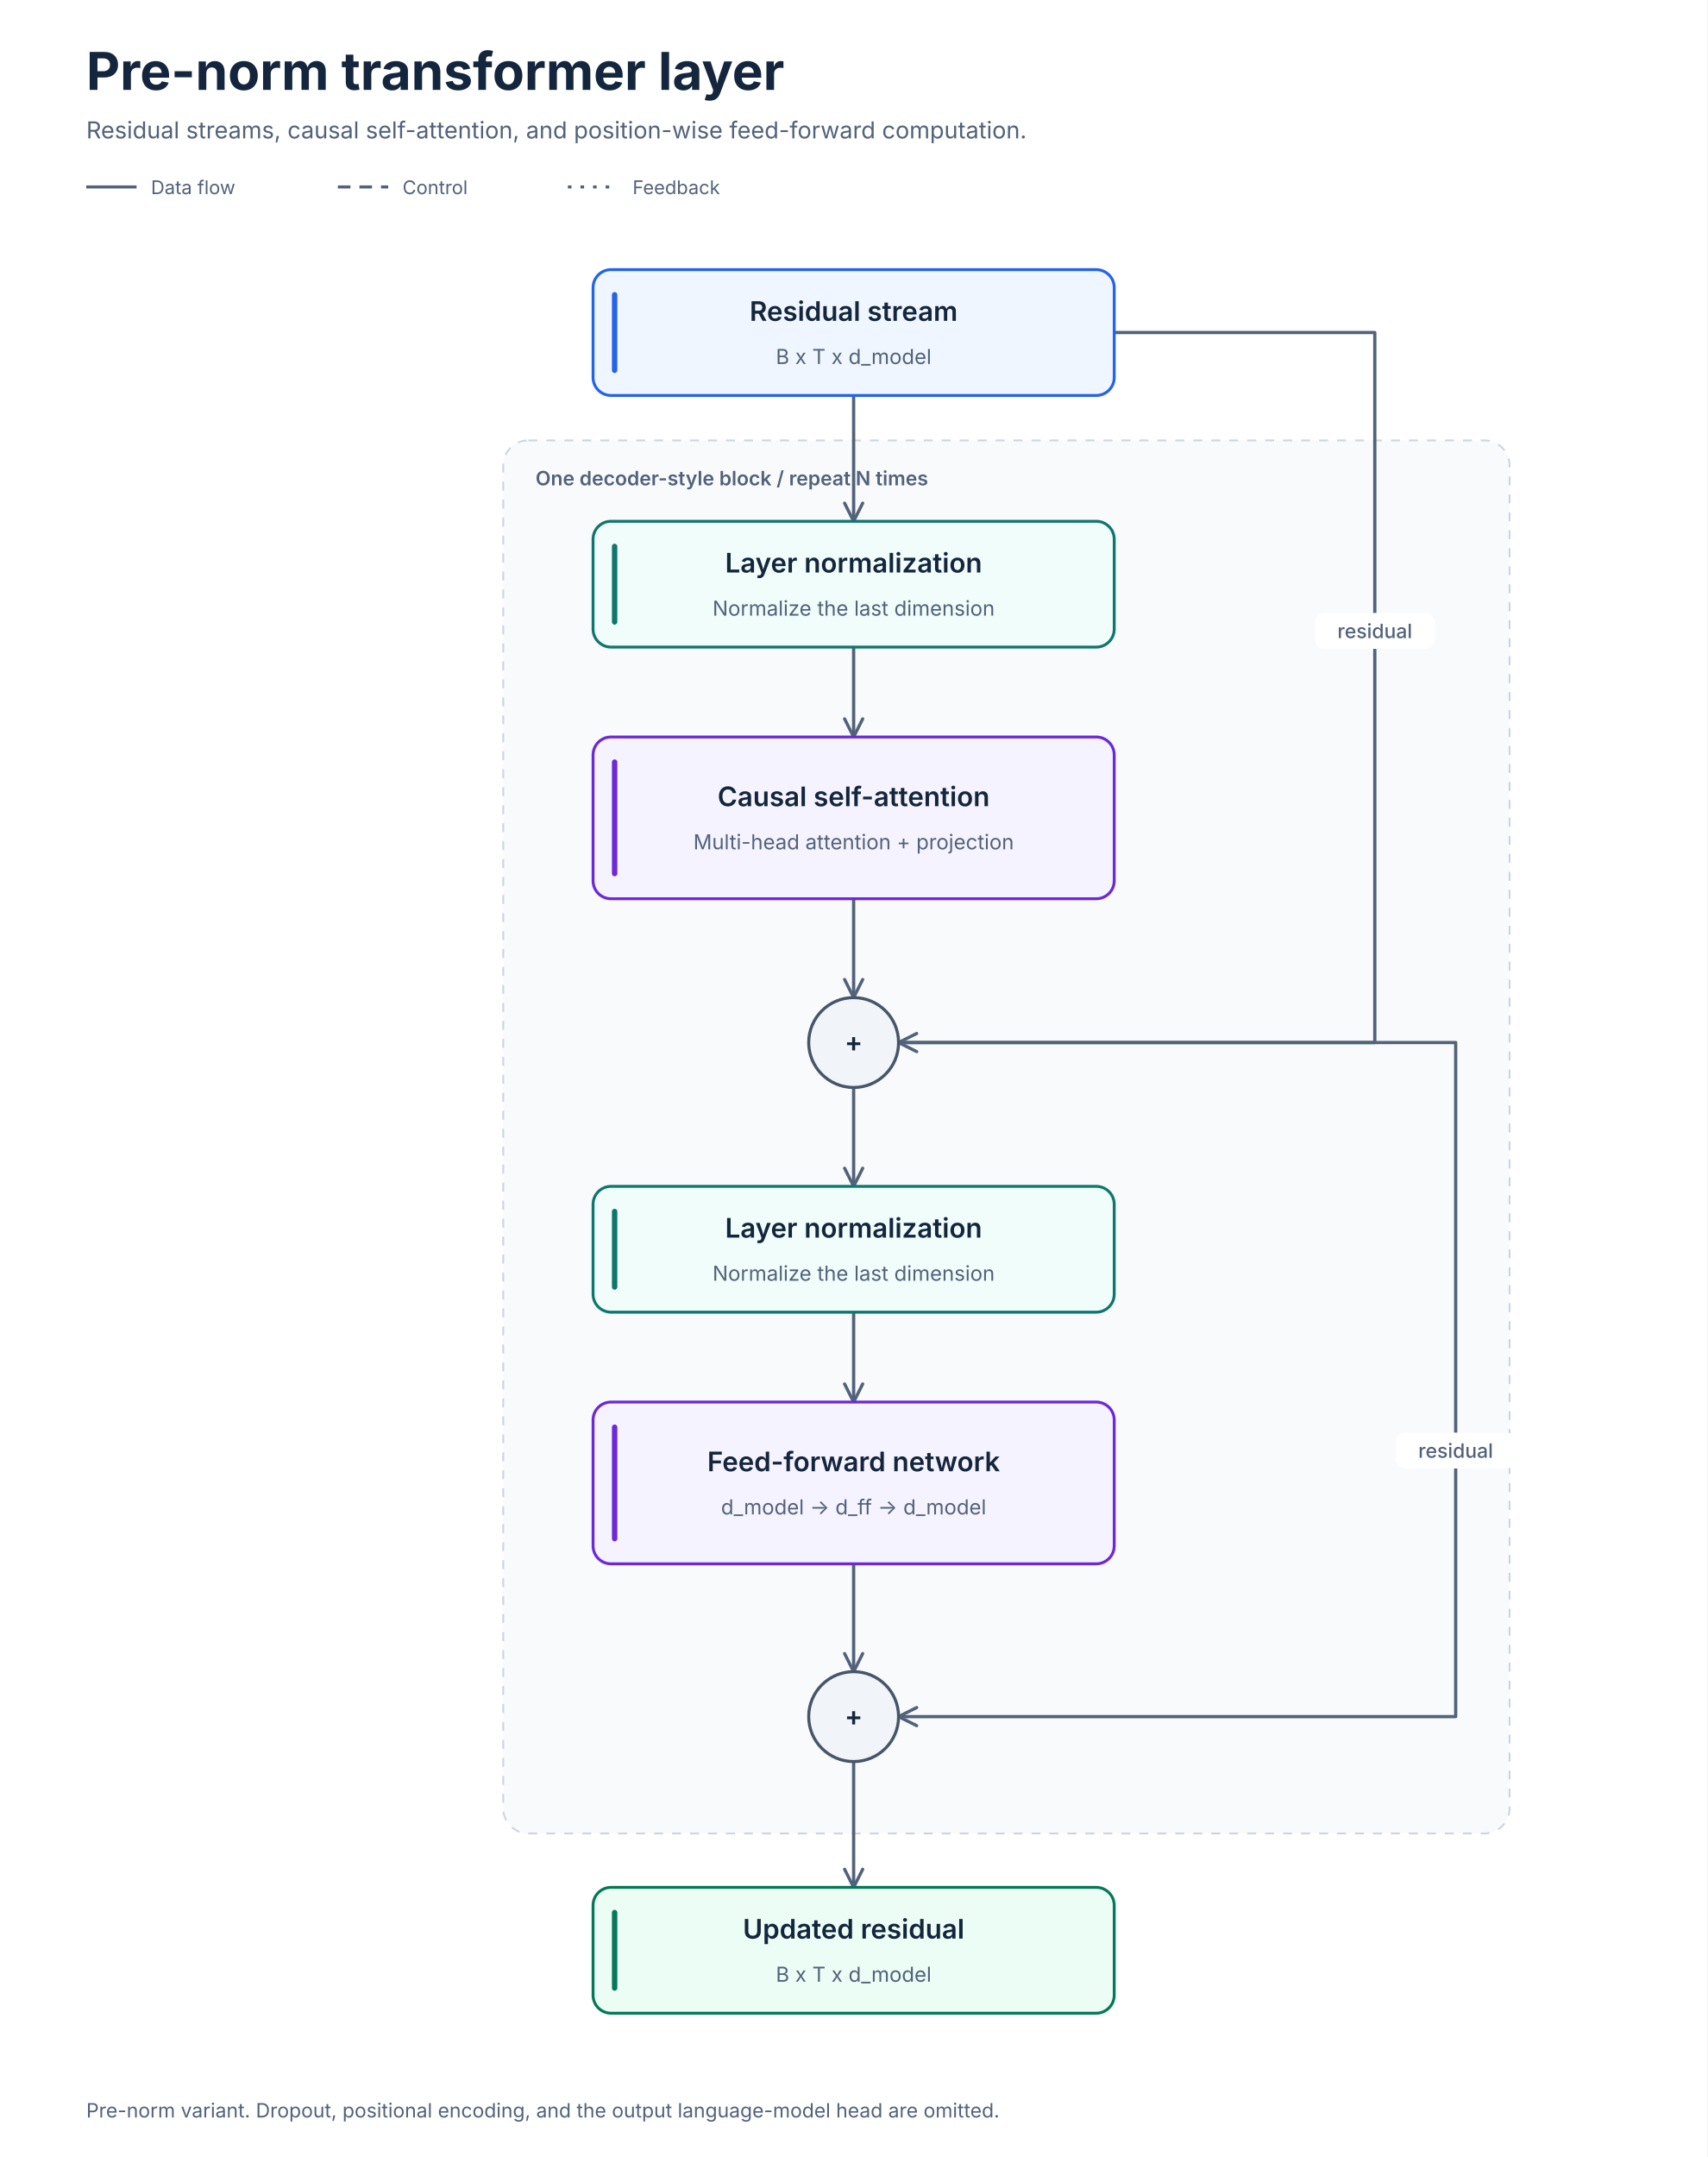
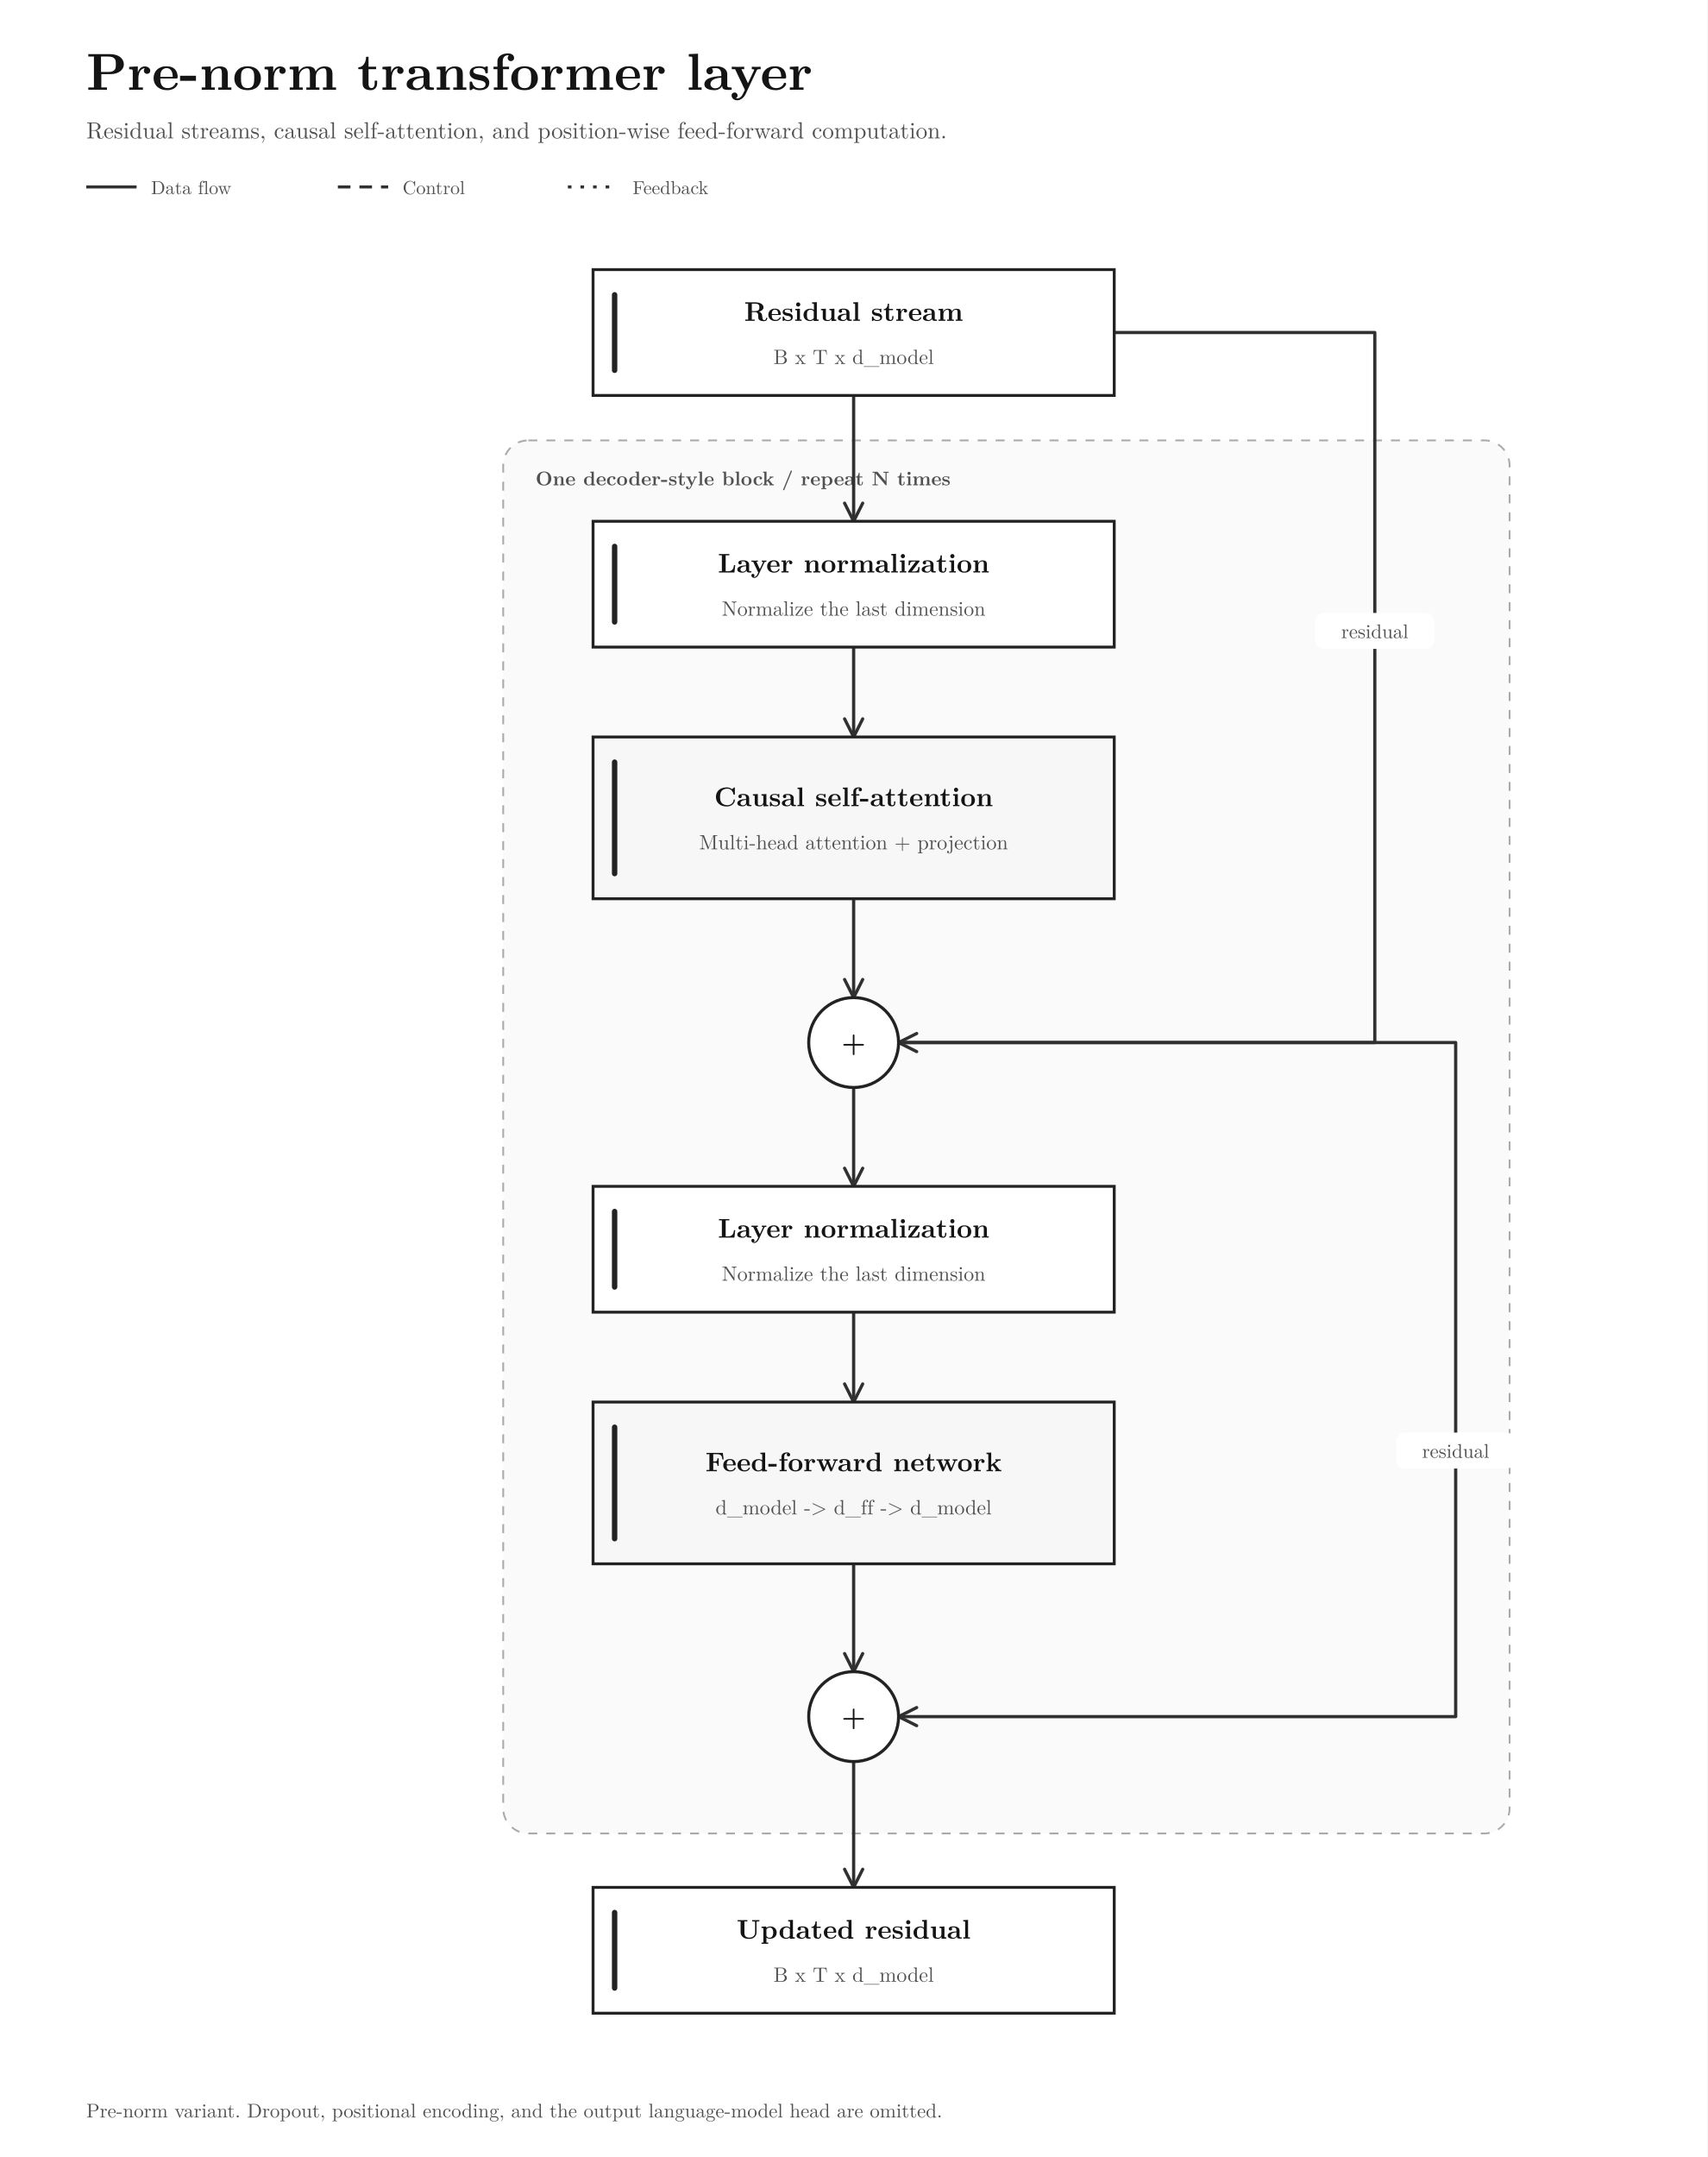
<svg xmlns="http://www.w3.org/2000/svg" width="950" height="1200" viewBox="0 0 950 1200" role="img" aria-labelledby="diagram-title diagram-description">
  <defs>
    <marker id="arrow" viewBox="0 0 10 10" refX="9" refY="5" markerWidth="7" markerHeight="7" orient="auto-start-reverse">
-       <path d="M 1 1 L 9 5 L 1 9" fill="none" stroke="#52627A" stroke-width="1.4" stroke-linecap="round" stroke-linejoin="round" />
+       <path d="M 1 1 L 9 5 L 1 9" fill="none" stroke="#303030" stroke-width="1.4" stroke-linecap="round" stroke-linejoin="round" />
    </marker>
  </defs>
  <rect width="100%" height="100%" fill="#FFFFFF" />
-   <g font-family="Inter, DejaVu Sans, Arial, sans-serif">
-     <text x="48" y="50" fill="#14263D" font-size="29" font-weight="700" text-anchor="start">Pre-norm transformer layer</text>
-     <text x="48" y="77" fill="#52627A" font-size="13" font-weight="400" text-anchor="start">Residual streams, causal self-attention, and position-wise feed-forward computation.</text>
-     <path d="M 48 104 h 28" stroke="#52627A" stroke-width="1.7" fill="none" stroke-dasharray="" />
-     <text x="84" y="108" fill="#52627A" font-size="10.5" font-weight="400" text-anchor="start">Data flow</text>
-     <path d="M 188 104 h 28" stroke="#52627A" stroke-width="1.7" fill="none" stroke-dasharray="7 5" />
-     <text x="224" y="108" fill="#52627A" font-size="10.5" font-weight="400" text-anchor="start">Control</text>
-     <path d="M 316 104 h 28" stroke="#52627A" stroke-width="1.7" fill="none" stroke-dasharray="2 5" />
-     <text x="352" y="108" fill="#52627A" font-size="10.5" font-weight="400" text-anchor="start">Feedback</text>
+   <g font-family="Latin Modern Roman, Times New Roman, serif">
+     <text x="48" y="50" fill="#141414" font-size="29" font-weight="700" text-anchor="start">Pre-norm transformer layer</text>
+     <text x="48" y="77" fill="#505050" font-size="13" font-weight="400" text-anchor="start">Residual streams, causal self-attention, and position-wise feed-forward computation.</text>
+     <path d="M 48 104 h 28" stroke="#303030" stroke-width="1.7" fill="none" stroke-dasharray="" />
+     <text x="84" y="108" fill="#505050" font-size="10.5" font-weight="400" text-anchor="start">Data flow</text>
+     <path d="M 188 104 h 28" stroke="#303030" stroke-width="1.7" fill="none" stroke-dasharray="7 5" />
+     <text x="224" y="108" fill="#505050" font-size="10.5" font-weight="400" text-anchor="start">Control</text>
+     <path d="M 316 104 h 28" stroke="#303030" stroke-width="1.7" fill="none" stroke-dasharray="2 5" />
+     <text x="352" y="108" fill="#505050" font-size="10.5" font-weight="400" text-anchor="start">Feedback</text>
    <g data-group="layer">
-       <rect x="280" y="245" width="560" height="775" rx="14" fill="#F8FAFC" stroke="#CBD5E1" stroke-dasharray="5 5" />
-       <text x="298" y="270" fill="#52627A" font-size="11" font-weight="600" text-anchor="start">One decoder-style block / repeat N times</text>
+       <rect x="280" y="245" width="560" height="775" rx="14" fill="#FAFAFA" stroke="#AAAAAA" stroke-dasharray="5 5" />
+       <text x="298" y="270" fill="#505050" font-size="11" font-weight="600" text-anchor="start">One decoder-style block / repeat N times</text>
    </g>
-     <path d="M 475 220 L 475 255 L 475 290" stroke="#52627A" stroke-width="1.8" fill="none" stroke-dasharray="" stroke-linejoin="round" stroke-linecap="round" marker-end="url(#arrow)" />
-     <path d="M 475 360 L 475 385 L 475 410" stroke="#52627A" stroke-width="1.8" fill="none" stroke-dasharray="" stroke-linejoin="round" stroke-linecap="round" marker-end="url(#arrow)" />
-     <path d="M 475 500 L 475 527.5 L 475 555" stroke="#52627A" stroke-width="1.8" fill="none" stroke-dasharray="" stroke-linejoin="round" stroke-linecap="round" marker-end="url(#arrow)" />
-     <path d="M 475 605 L 475 632.5 L 475 660" stroke="#52627A" stroke-width="1.8" fill="none" stroke-dasharray="" stroke-linejoin="round" stroke-linecap="round" marker-end="url(#arrow)" />
-     <path d="M 475 730 L 475 755 L 475 780" stroke="#52627A" stroke-width="1.8" fill="none" stroke-dasharray="" stroke-linejoin="round" stroke-linecap="round" marker-end="url(#arrow)" />
-     <path d="M 475 870 L 475 900 L 475 930" stroke="#52627A" stroke-width="1.8" fill="none" stroke-dasharray="" stroke-linejoin="round" stroke-linecap="round" marker-end="url(#arrow)" />
-     <path d="M 475 980 L 475 1015 L 475 1050" stroke="#52627A" stroke-width="1.8" fill="none" stroke-dasharray="" stroke-linejoin="round" stroke-linecap="round" marker-end="url(#arrow)" />
-     <path d="M 620 185 L 765 185 L 765 580 L 500 580" stroke="#52627A" stroke-width="1.8" fill="none" stroke-dasharray="" stroke-linejoin="round" stroke-linecap="round" marker-end="url(#arrow)" />
-     <path d="M 500 580 L 810 580 L 810 955 L 500 955" stroke="#52627A" stroke-width="1.8" fill="none" stroke-dasharray="" stroke-linejoin="round" stroke-linecap="round" marker-end="url(#arrow)" />
+     <path d="M 475 220 L 475 255 L 475 290" stroke="#303030" stroke-width="1.8" fill="none" stroke-dasharray="" stroke-linejoin="round" stroke-linecap="round" marker-end="url(#arrow)" />
+     <path d="M 475 360 L 475 385 L 475 410" stroke="#303030" stroke-width="1.8" fill="none" stroke-dasharray="" stroke-linejoin="round" stroke-linecap="round" marker-end="url(#arrow)" />
+     <path d="M 475 500 L 475 527.5 L 475 555" stroke="#303030" stroke-width="1.8" fill="none" stroke-dasharray="" stroke-linejoin="round" stroke-linecap="round" marker-end="url(#arrow)" />
+     <path d="M 475 605 L 475 632.5 L 475 660" stroke="#303030" stroke-width="1.8" fill="none" stroke-dasharray="" stroke-linejoin="round" stroke-linecap="round" marker-end="url(#arrow)" />
+     <path d="M 475 730 L 475 755 L 475 780" stroke="#303030" stroke-width="1.8" fill="none" stroke-dasharray="" stroke-linejoin="round" stroke-linecap="round" marker-end="url(#arrow)" />
+     <path d="M 475 870 L 475 900 L 475 930" stroke="#303030" stroke-width="1.8" fill="none" stroke-dasharray="" stroke-linejoin="round" stroke-linecap="round" marker-end="url(#arrow)" />
+     <path d="M 475 980 L 475 1015 L 475 1050" stroke="#303030" stroke-width="1.8" fill="none" stroke-dasharray="" stroke-linejoin="round" stroke-linecap="round" marker-end="url(#arrow)" />
+     <path d="M 620 185 L 765 185 L 765 580 L 500 580" stroke="#303030" stroke-width="1.8" fill="none" stroke-dasharray="" stroke-linejoin="round" stroke-linecap="round" marker-end="url(#arrow)" />
+     <path d="M 500 580 L 810 580 L 810 955 L 500 955" stroke="#303030" stroke-width="1.8" fill="none" stroke-dasharray="" stroke-linejoin="round" stroke-linecap="round" marker-end="url(#arrow)" />
    <g id="node-input" data-role="input">
-       <rect x="330" y="150" width="290" height="70" rx="10" fill="#EFF6FF" stroke="#2563EB" stroke-width="1.6" />
-       <path d="M 342 164 v 42" stroke="#2563EB" stroke-width="3" stroke-linecap="round" />
-       <text x="475" y="178.5" fill="#14263D" font-size="15" font-weight="600" text-anchor="middle">Residual stream</text>
-       <text x="475" y="202.5" fill="#52627A" font-size="11.5" font-weight="400" text-anchor="middle">B x T x d_model</text>
+       <rect x="330" y="150" width="290" height="70" rx="0" fill="#FFFFFF" stroke="#222222" stroke-width="1.6" />
+       <path d="M 342 164 v 42" stroke="#222222" stroke-width="3" stroke-linecap="round" />
+       <text x="475" y="178.5" fill="#141414" font-size="15" font-weight="600" text-anchor="middle">Residual stream</text>
+       <text x="475" y="202.5" fill="#505050" font-size="11.5" font-weight="400" text-anchor="middle">B x T x d_model</text>
    </g>
    <g id="node-norm1" data-role="compute">
-       <rect x="330" y="290" width="290" height="70" rx="10" fill="#F0FDFA" stroke="#0F766E" stroke-width="1.6" />
-       <path d="M 342 304 v 42" stroke="#0F766E" stroke-width="3" stroke-linecap="round" />
-       <text x="475" y="318.5" fill="#14263D" font-size="15" font-weight="600" text-anchor="middle">Layer normalization</text>
-       <text x="475" y="342.5" fill="#52627A" font-size="11.5" font-weight="400" text-anchor="middle">Normalize the last dimension</text>
+       <rect x="330" y="290" width="290" height="70" rx="0" fill="#FFFFFF" stroke="#222222" stroke-width="1.6" />
+       <path d="M 342 304 v 42" stroke="#222222" stroke-width="3" stroke-linecap="round" />
+       <text x="475" y="318.5" fill="#141414" font-size="15" font-weight="600" text-anchor="middle">Layer normalization</text>
+       <text x="475" y="342.5" fill="#505050" font-size="11.5" font-weight="400" text-anchor="middle">Normalize the last dimension</text>
    </g>
    <g id="node-attention" data-role="model">
-       <rect x="330" y="410" width="290" height="90" rx="10" fill="#F5F3FF" stroke="#6D28D9" stroke-width="1.6" />
-       <path d="M 342 424 v 62" stroke="#6D28D9" stroke-width="3" stroke-linecap="round" />
-       <text x="475" y="448.5" fill="#14263D" font-size="15" font-weight="600" text-anchor="middle">Causal self-attention</text>
-       <text x="475" y="472.5" fill="#52627A" font-size="11.5" font-weight="400" text-anchor="middle">Multi-head attention + projection</text>
+       <rect x="330" y="410" width="290" height="90" rx="0" fill="#F7F7F7" stroke="#222222" stroke-width="1.6" />
+       <path d="M 342 424 v 62" stroke="#222222" stroke-width="3" stroke-linecap="round" />
+       <text x="475" y="448.5" fill="#141414" font-size="15" font-weight="600" text-anchor="middle">Causal self-attention</text>
+       <text x="475" y="472.5" fill="#505050" font-size="11.5" font-weight="400" text-anchor="middle">Multi-head attention + projection</text>
    </g>
    <g id="node-add1" data-role="control">
-       <ellipse cx="475" cy="580" rx="25" ry="25" fill="#F1F5F9" stroke="#475569" stroke-width="1.7" />
-       <text x="475" y="585" fill="#14263D" font-size="15" font-weight="600" text-anchor="middle">+</text>
+       <ellipse cx="475" cy="580" rx="25" ry="25" fill="#FFFFFF" stroke="#222222" stroke-width="1.7" />
+       <text x="475" y="585" fill="#141414" font-size="15" font-weight="600" text-anchor="middle">+</text>
    </g>
    <g id="node-norm2" data-role="compute">
-       <rect x="330" y="660" width="290" height="70" rx="10" fill="#F0FDFA" stroke="#0F766E" stroke-width="1.6" />
-       <path d="M 342 674 v 42" stroke="#0F766E" stroke-width="3" stroke-linecap="round" />
-       <text x="475" y="688.5" fill="#14263D" font-size="15" font-weight="600" text-anchor="middle">Layer normalization</text>
-       <text x="475" y="712.5" fill="#52627A" font-size="11.5" font-weight="400" text-anchor="middle">Normalize the last dimension</text>
+       <rect x="330" y="660" width="290" height="70" rx="0" fill="#FFFFFF" stroke="#222222" stroke-width="1.6" />
+       <path d="M 342 674 v 42" stroke="#222222" stroke-width="3" stroke-linecap="round" />
+       <text x="475" y="688.5" fill="#141414" font-size="15" font-weight="600" text-anchor="middle">Layer normalization</text>
+       <text x="475" y="712.5" fill="#505050" font-size="11.5" font-weight="400" text-anchor="middle">Normalize the last dimension</text>
    </g>
    <g id="node-ffn" data-role="model">
-       <rect x="330" y="780" width="290" height="90" rx="10" fill="#F5F3FF" stroke="#6D28D9" stroke-width="1.6" />
-       <path d="M 342 794 v 62" stroke="#6D28D9" stroke-width="3" stroke-linecap="round" />
-       <text x="475" y="818.5" fill="#14263D" font-size="15" font-weight="600" text-anchor="middle">Feed-forward network</text>
-       <text x="475" y="842.5" fill="#52627A" font-size="11.5" font-weight="400" text-anchor="middle">d_model -&gt; d_ff -&gt; d_model</text>
+       <rect x="330" y="780" width="290" height="90" rx="0" fill="#F7F7F7" stroke="#222222" stroke-width="1.6" />
+       <path d="M 342 794 v 62" stroke="#222222" stroke-width="3" stroke-linecap="round" />
+       <text x="475" y="818.5" fill="#141414" font-size="15" font-weight="600" text-anchor="middle">Feed-forward network</text>
+       <text x="475" y="842.5" fill="#505050" font-size="11.5" font-weight="400" text-anchor="middle">d_model -&gt; d_ff -&gt; d_model</text>
    </g>
    <g id="node-add2" data-role="control">
-       <ellipse cx="475" cy="955" rx="25" ry="25" fill="#F1F5F9" stroke="#475569" stroke-width="1.7" />
-       <text x="475" y="960" fill="#14263D" font-size="15" font-weight="600" text-anchor="middle">+</text>
+       <ellipse cx="475" cy="955" rx="25" ry="25" fill="#FFFFFF" stroke="#222222" stroke-width="1.7" />
+       <text x="475" y="960" fill="#141414" font-size="15" font-weight="600" text-anchor="middle">+</text>
    </g>
    <g id="node-output" data-role="output">
-       <rect x="330" y="1050" width="290" height="70" rx="10" fill="#ECFDF5" stroke="#047857" stroke-width="1.6" />
-       <path d="M 342 1064 v 42" stroke="#047857" stroke-width="3" stroke-linecap="round" />
-       <text x="475" y="1078.5" fill="#14263D" font-size="15" font-weight="600" text-anchor="middle">Updated residual</text>
-       <text x="475" y="1102.5" fill="#52627A" font-size="11.5" font-weight="400" text-anchor="middle">B x T x d_model</text>
+       <rect x="330" y="1050" width="290" height="70" rx="0" fill="#FFFFFF" stroke="#222222" stroke-width="1.6" />
+       <path d="M 342 1064 v 42" stroke="#222222" stroke-width="3" stroke-linecap="round" />
+       <text x="475" y="1078.5" fill="#141414" font-size="15" font-weight="600" text-anchor="middle">Updated residual</text>
+       <text x="475" y="1102.5" fill="#505050" font-size="11.5" font-weight="400" text-anchor="middle">B x T x d_model</text>
    </g>
    <rect x="731.8" y="341" width="66.4" height="20" rx="5" fill="#FFFFFF" />
-     <text x="765" y="355" fill="#52627A" font-size="11" font-weight="500" text-anchor="middle">residual</text>
+     <text x="765" y="355" fill="#505050" font-size="11" font-weight="500" text-anchor="middle">residual</text>
    <rect x="776.8" y="797" width="66.4" height="20" rx="5" fill="#FFFFFF" />
-     <text x="810" y="811" fill="#52627A" font-size="11" font-weight="500" text-anchor="middle">residual</text>
-     <text x="48" y="1178" fill="#52627A" font-size="11" font-weight="400" text-anchor="start">Pre-norm variant. Dropout, positional encoding, and the output language-model head are omitted.</text>
+     <text x="810" y="811" fill="#505050" font-size="11" font-weight="500" text-anchor="middle">residual</text>
+     <text x="48" y="1178" fill="#505050" font-size="11" font-weight="400" text-anchor="start">Pre-norm variant. Dropout, positional encoding, and the output language-model head are omitted.</text>
  </g>
</svg>
